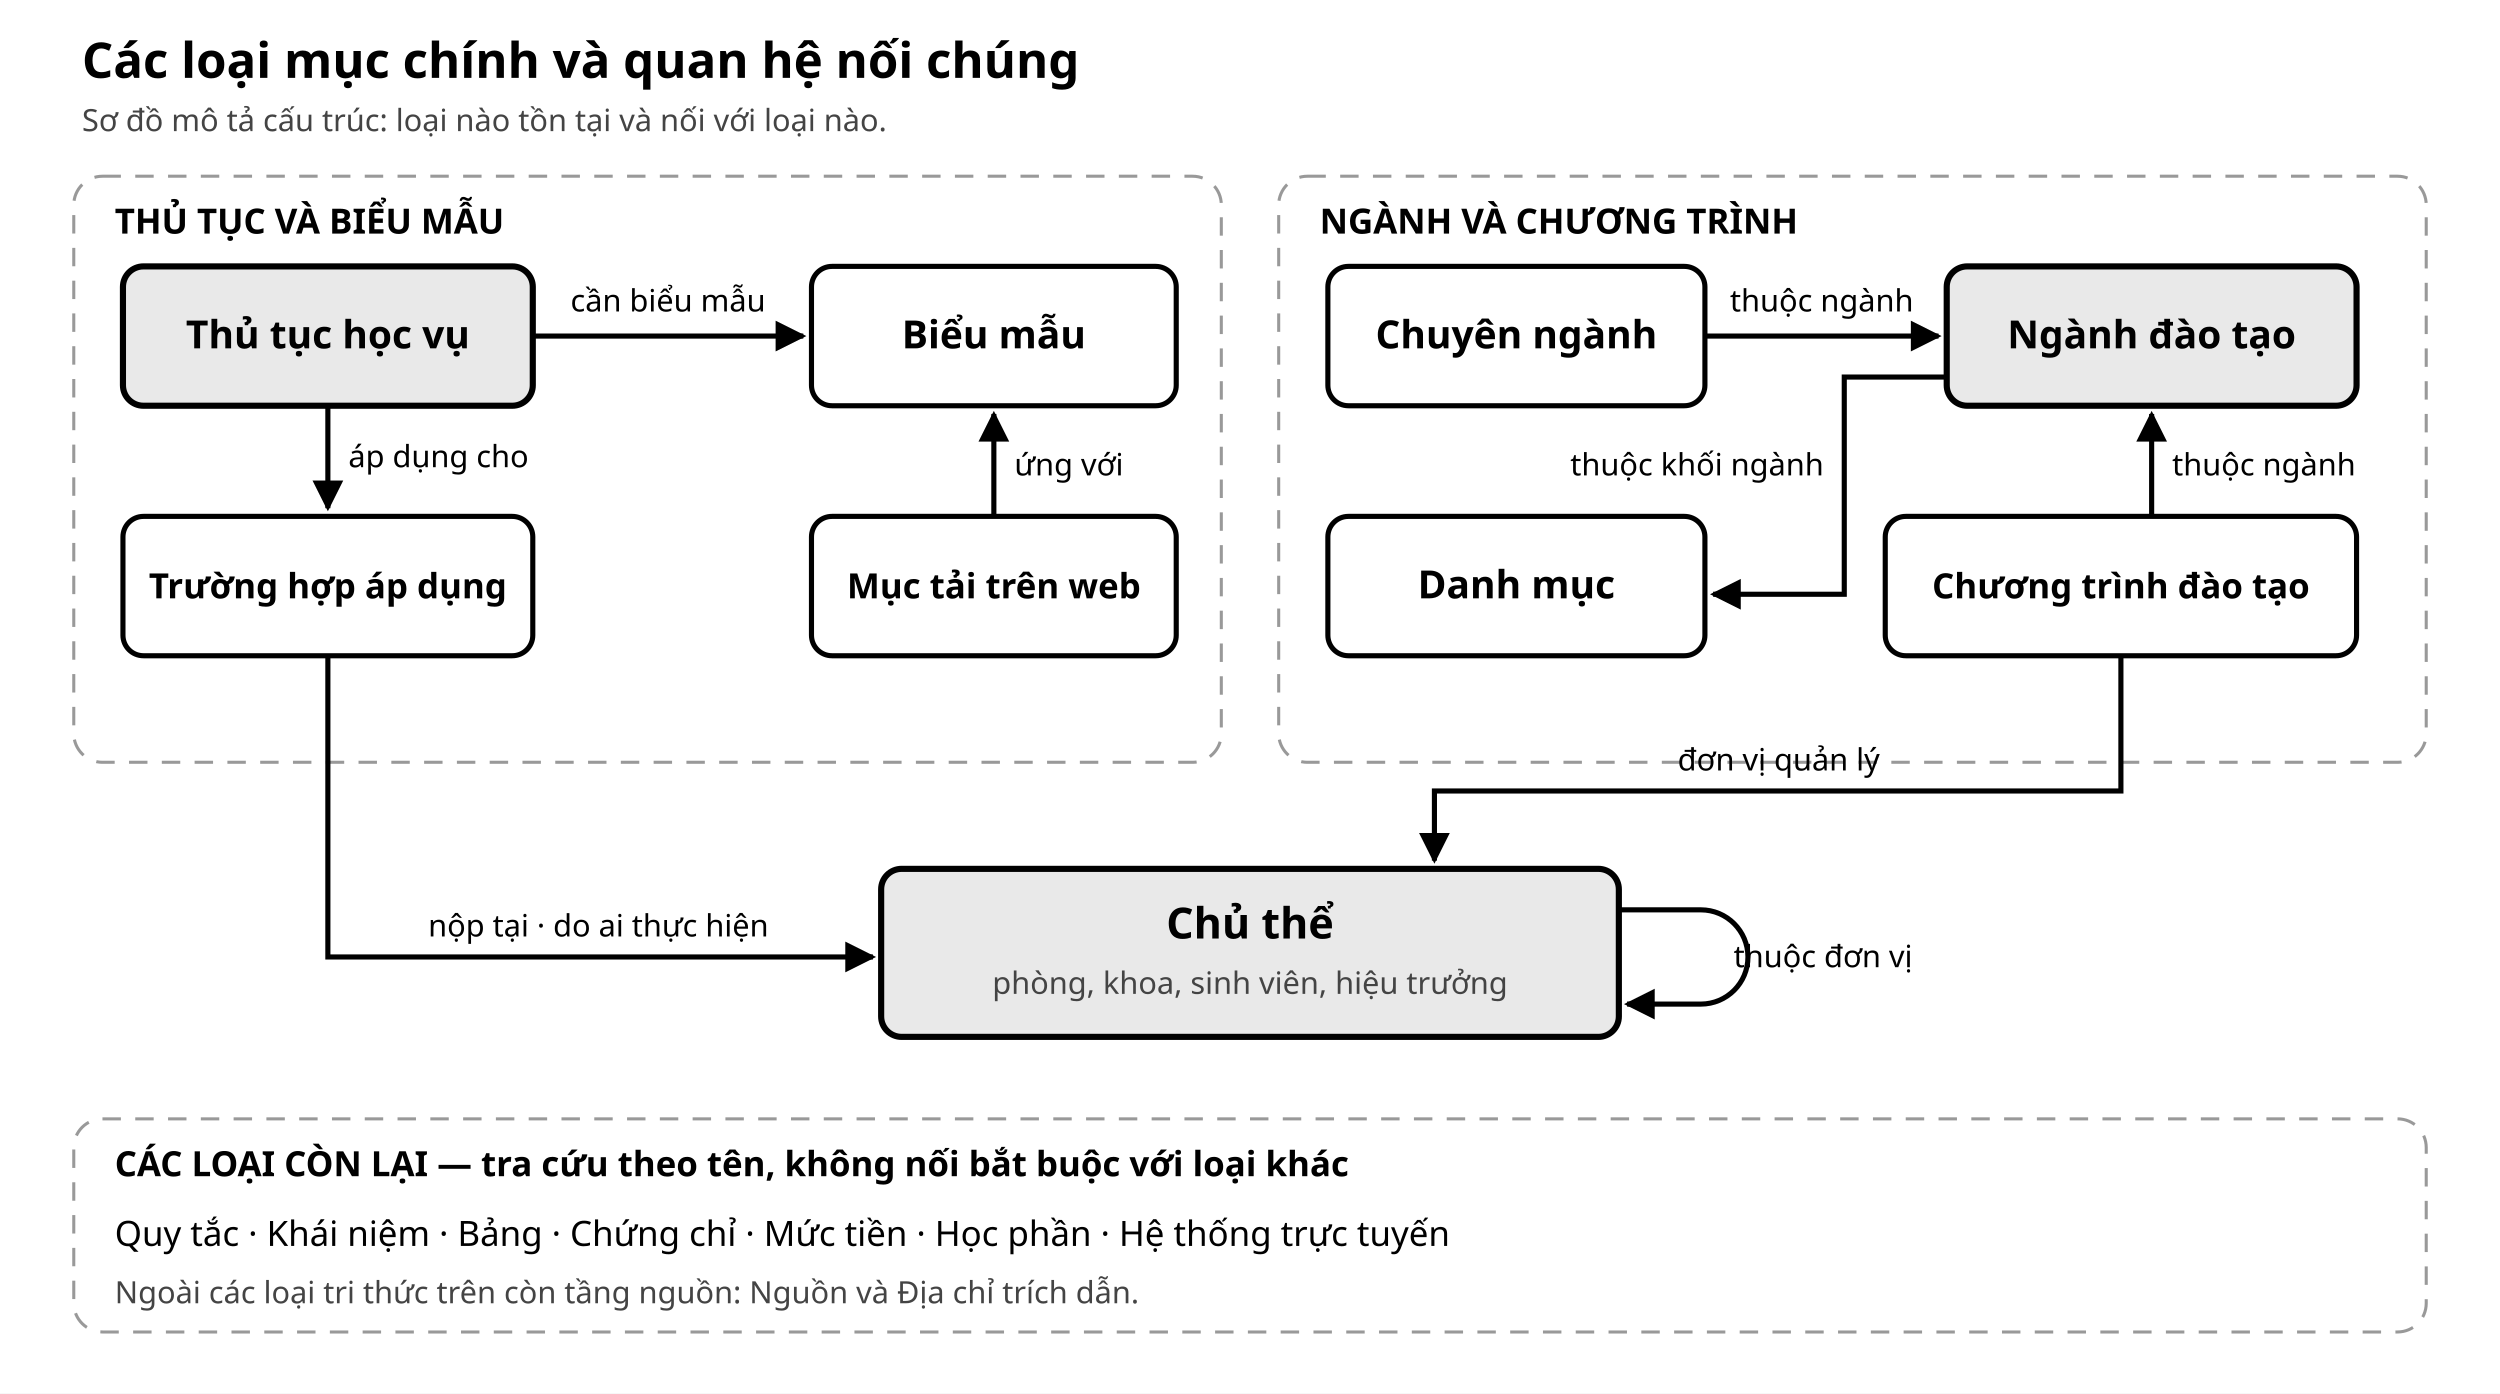
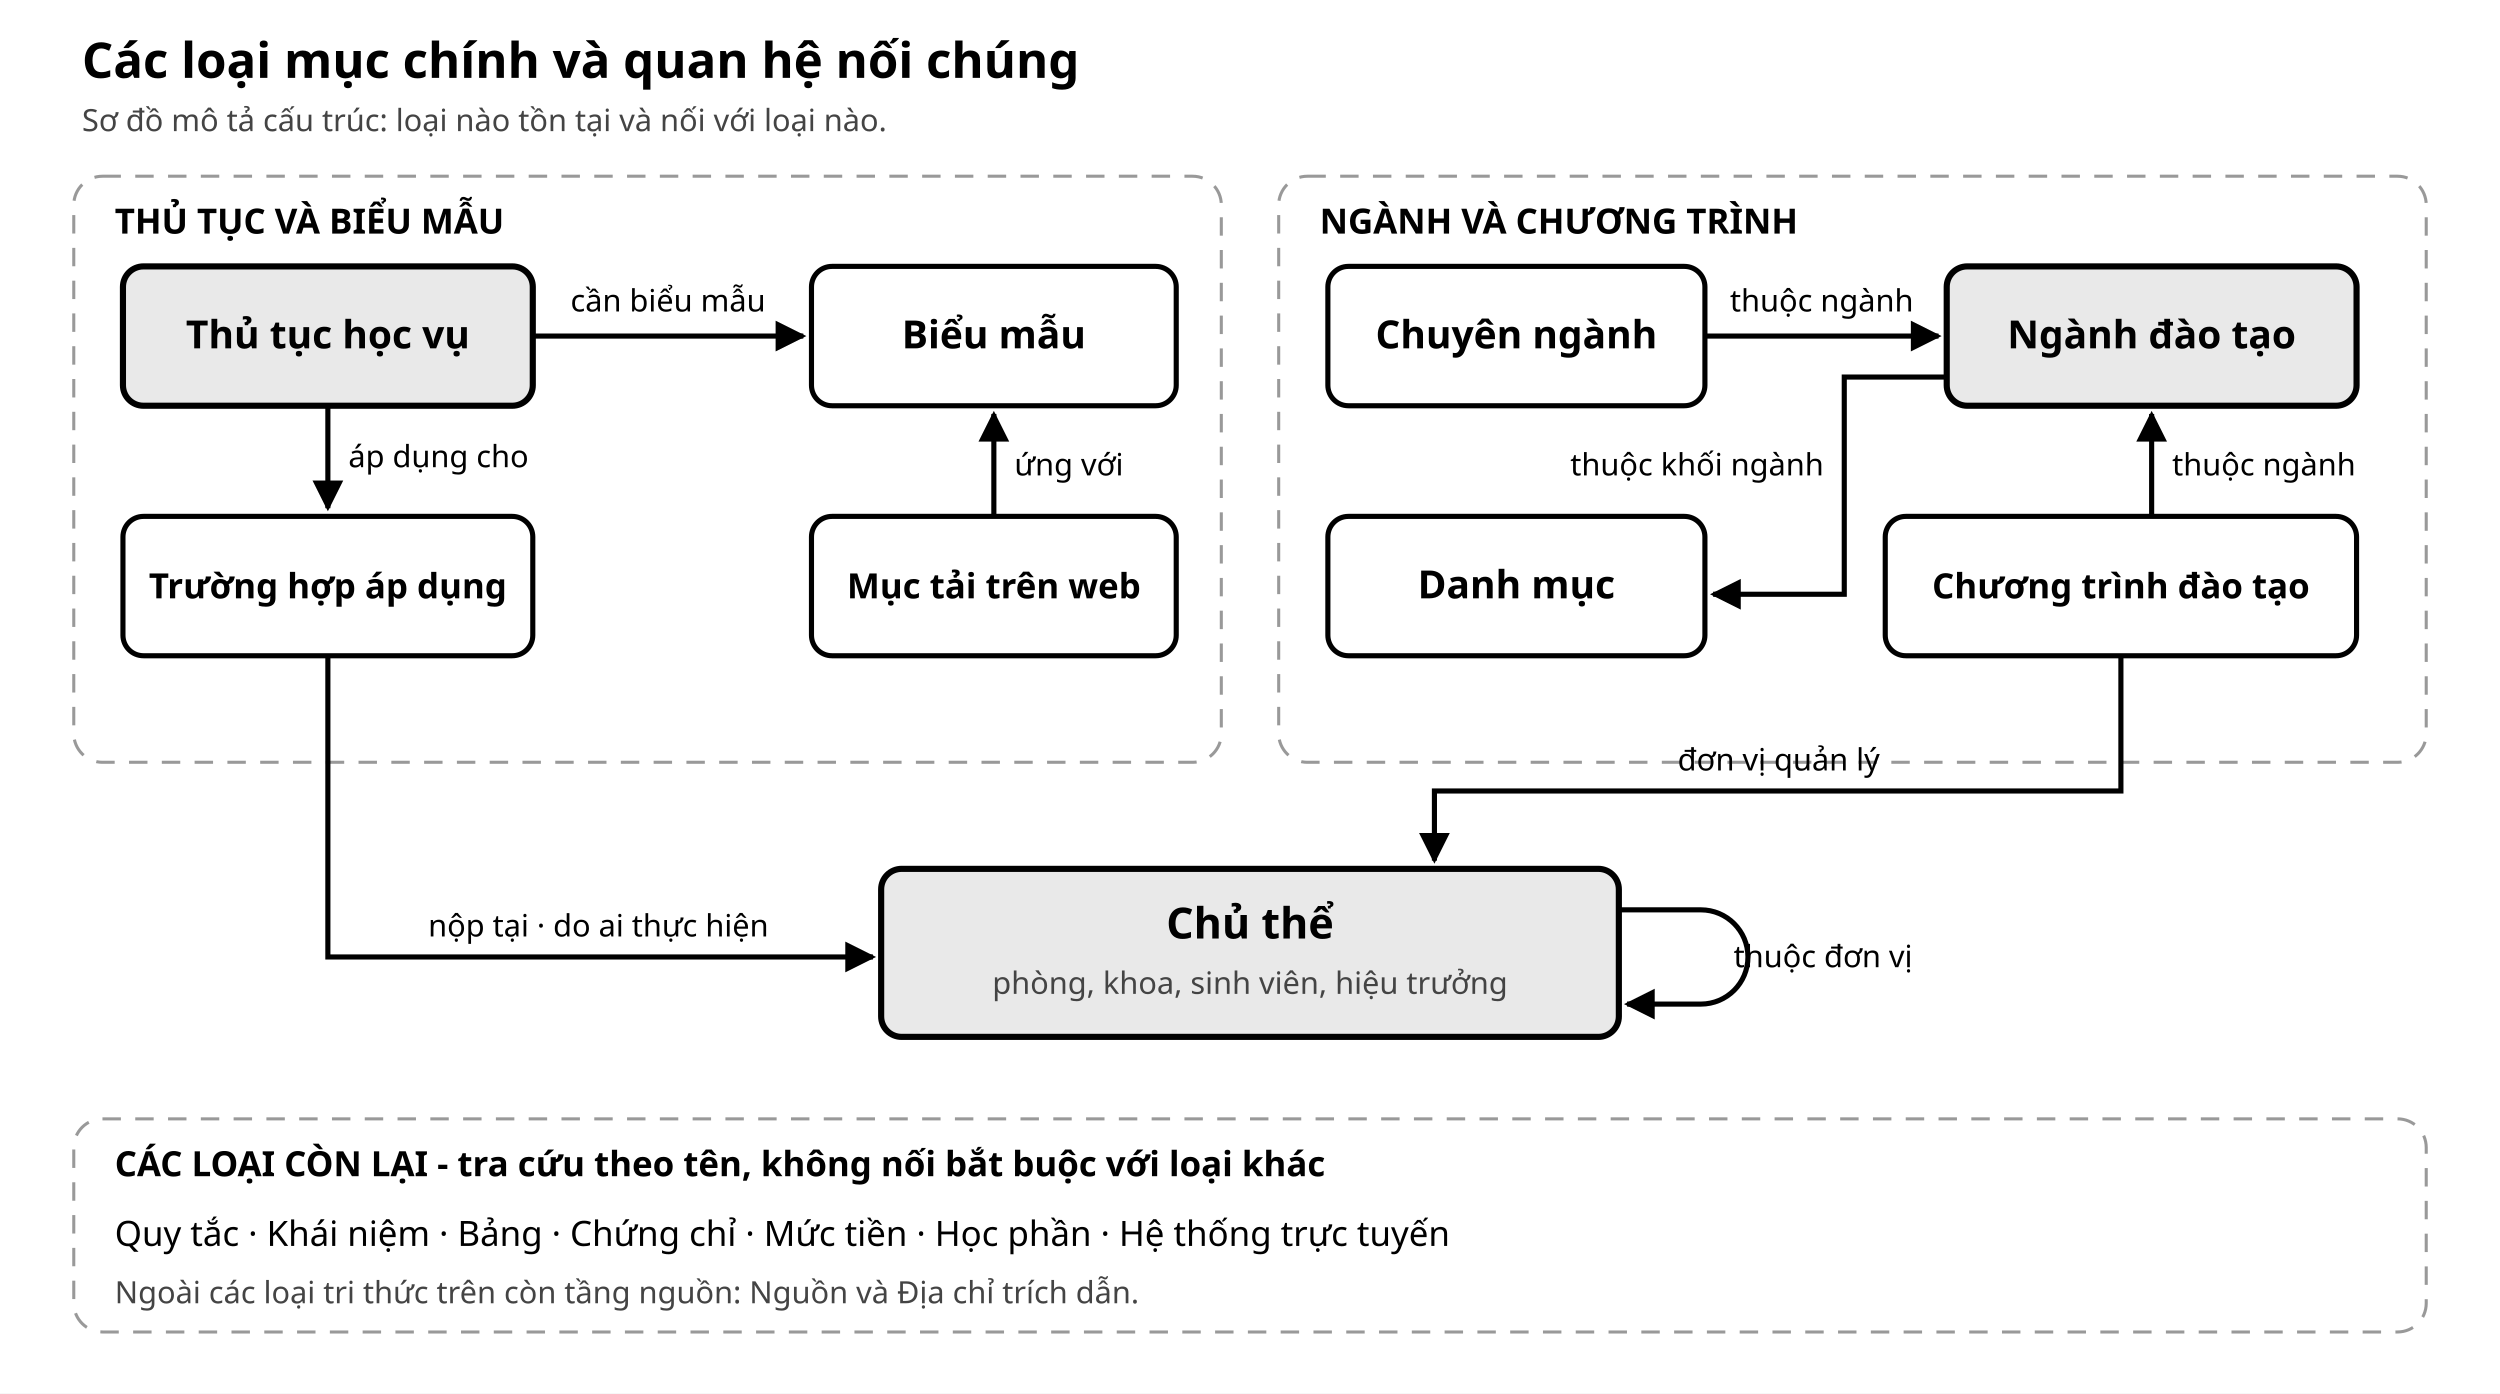
<svg xmlns="http://www.w3.org/2000/svg" width="1220" height="680" viewBox="0 0 1220 680" font-family="Noto Sans, DejaVu Sans, sans-serif">
  <defs>
    <marker id="mui" viewBox="0 0 10 10" refX="9" refY="5" markerWidth="6" markerHeight="6" orient="auto-start-reverse">
      <path d="M0 0 L10 5 L0 10 z" fill="#000000" />
    </marker>
    <style>
      .o    { fill: #ffffff; stroke: #000000; stroke-width: 2.5; }
      .odam { fill: #e9e9e9; stroke: #000000; stroke-width: 3; }
      .ten  { fill: #000000; font-size: 19px; font-weight: 700; text-anchor: middle; }
      .sl   { fill: #444444; font-size: 15px; text-anchor: middle; }
      .mui  { stroke: #000000; stroke-width: 2.5; fill: none; marker-end: url(#mui); }
      .nhan { fill: #000000; font-size: 15px; text-anchor: middle; }
      .vung { fill: none; stroke: #999999; stroke-width: 1.5; stroke-dasharray: 9 7; }
      .tv   { fill: #000000; font-size: 17px; font-weight: 700; }
    </style>
  </defs>
  <rect width="1220" height="680" fill="#ffffff" />
  <text x="40" y="38" style="font-size:24px; font-weight:700">Các loại mục chính và quan hệ nối chúng</text>
  <text x="40" y="64" style="font-size:15px; fill:#444">Sơ đồ mô tả cấu trúc: loại nào tồn tại và nối với loại nào.</text>
  <rect x="36" y="86" width="560" height="286" rx="14" class="vung" />
  <text x="56" y="114" class="tv">THỦ TỤC VÀ BIỂU MẪU</text>
  <rect x="60" y="130" width="200" height="68" rx="10" class="odam" />
  <text x="160" y="170" class="ten">Thủ tục học vụ</text>
  <rect x="396" y="130" width="178" height="68" rx="10" class="o" />
  <text x="485" y="170" class="ten">Biểu mẫu</text>
  <rect x="60" y="252" width="200" height="68" rx="10" class="o" />
  <text x="160" y="292" class="ten" style="font-size:17px">Trường hợp áp dụng</text>
  <rect x="396" y="252" width="178" height="68" rx="10" class="o" />
  <text x="485" y="292" class="ten" style="font-size:17px">Mục tải trên web</text>
  <path class="mui" d="M260 164 H392" />
  <text x="326" y="152" class="nhan">cần biểu mẫu</text>
  <path class="mui" d="M160 198 V248" />
  <text x="170" y="228" class="nhan" style="text-anchor:start">áp dụng cho</text>
  <path class="mui" d="M485 252 V202" />
  <text x="495" y="232" class="nhan" style="text-anchor:start">ứng với</text>
  <rect x="624" y="86" width="560" height="286" rx="14" class="vung" />
  <text x="644" y="114" class="tv">NGÀNH VÀ CHƯƠNG TRÌNH</text>
  <rect x="648" y="130" width="184" height="68" rx="10" class="o" />
  <text x="740" y="170" class="ten">Chuyên ngành</text>
  <rect x="950" y="130" width="200" height="68" rx="10" class="odam" />
  <text x="1050" y="170" class="ten">Ngành đào tạo</text>
  <rect x="648" y="252" width="184" height="68" rx="10" class="o" />
  <text x="740" y="292" class="ten">Danh mục</text>
  <rect x="920" y="252" width="230" height="68" rx="10" class="o" />
  <text x="1035" y="292" class="ten" style="font-size:17px">Chương trình đào tạo</text>
  <path class="mui" d="M832 164 H946" />
  <text x="889" y="152" class="nhan">thuộc ngành</text>
  <path class="mui" d="M1050 252 V202" />
  <text x="1060" y="232" class="nhan" style="text-anchor:start">thuộc ngành</text>
  <path class="mui" d="M950 184 H900 V290 H836" />
  <text x="890" y="232" class="nhan" style="text-anchor:end">thuộc khối ngành</text>
  <rect x="430" y="424" width="360" height="82" rx="10" class="odam" />
  <text x="610" y="458" class="ten" style="font-size:21px">Chủ thể</text>
  <text x="610" y="485" class="sl">phòng, khoa, sinh viên, hiệu trưởng</text>
  <path class="mui" d="M160 320 V467 H426" />
  <text x="292" y="457" class="nhan">nộp tại · do ai thực hiện</text>
  <path class="mui" d="M1035 320 V386 H700 V420" />
  <text x="868" y="376" class="nhan">đơn vị quản lý</text>
  <path class="mui" d="M790 444 h40 a23 23 0 0 1 0 46 h-36" />
  <text x="846" y="472" class="nhan" style="text-anchor:start">thuộc đơn vị</text>
  <rect x="36" y="546" width="1148" height="104" rx="14" class="vung" />
-   <text x="56" y="574" class="tv">CÁC LOẠI CÒN LẠI — tra cứu theo tên, không nối bắt buộc với loại khác</text>
+   <text x="56" y="574" class="tv">CÁC LOẠI CÒN LẠI - tra cứu theo tên, không nối bắt buộc với loại khác</text>
  <text x="56" y="608" style="font-size:17px">Quy tắc · Khái niệm · Bảng · Chứng chỉ · Mức tiền · Học phần · Hệ thống trực tuyến</text>
  <text x="56" y="636" style="font-size:15px; fill:#444">Ngoài các loại tri thức trên còn tầng nguồn: Nguồn và Địa chỉ trích dẫn.</text>
</svg>
